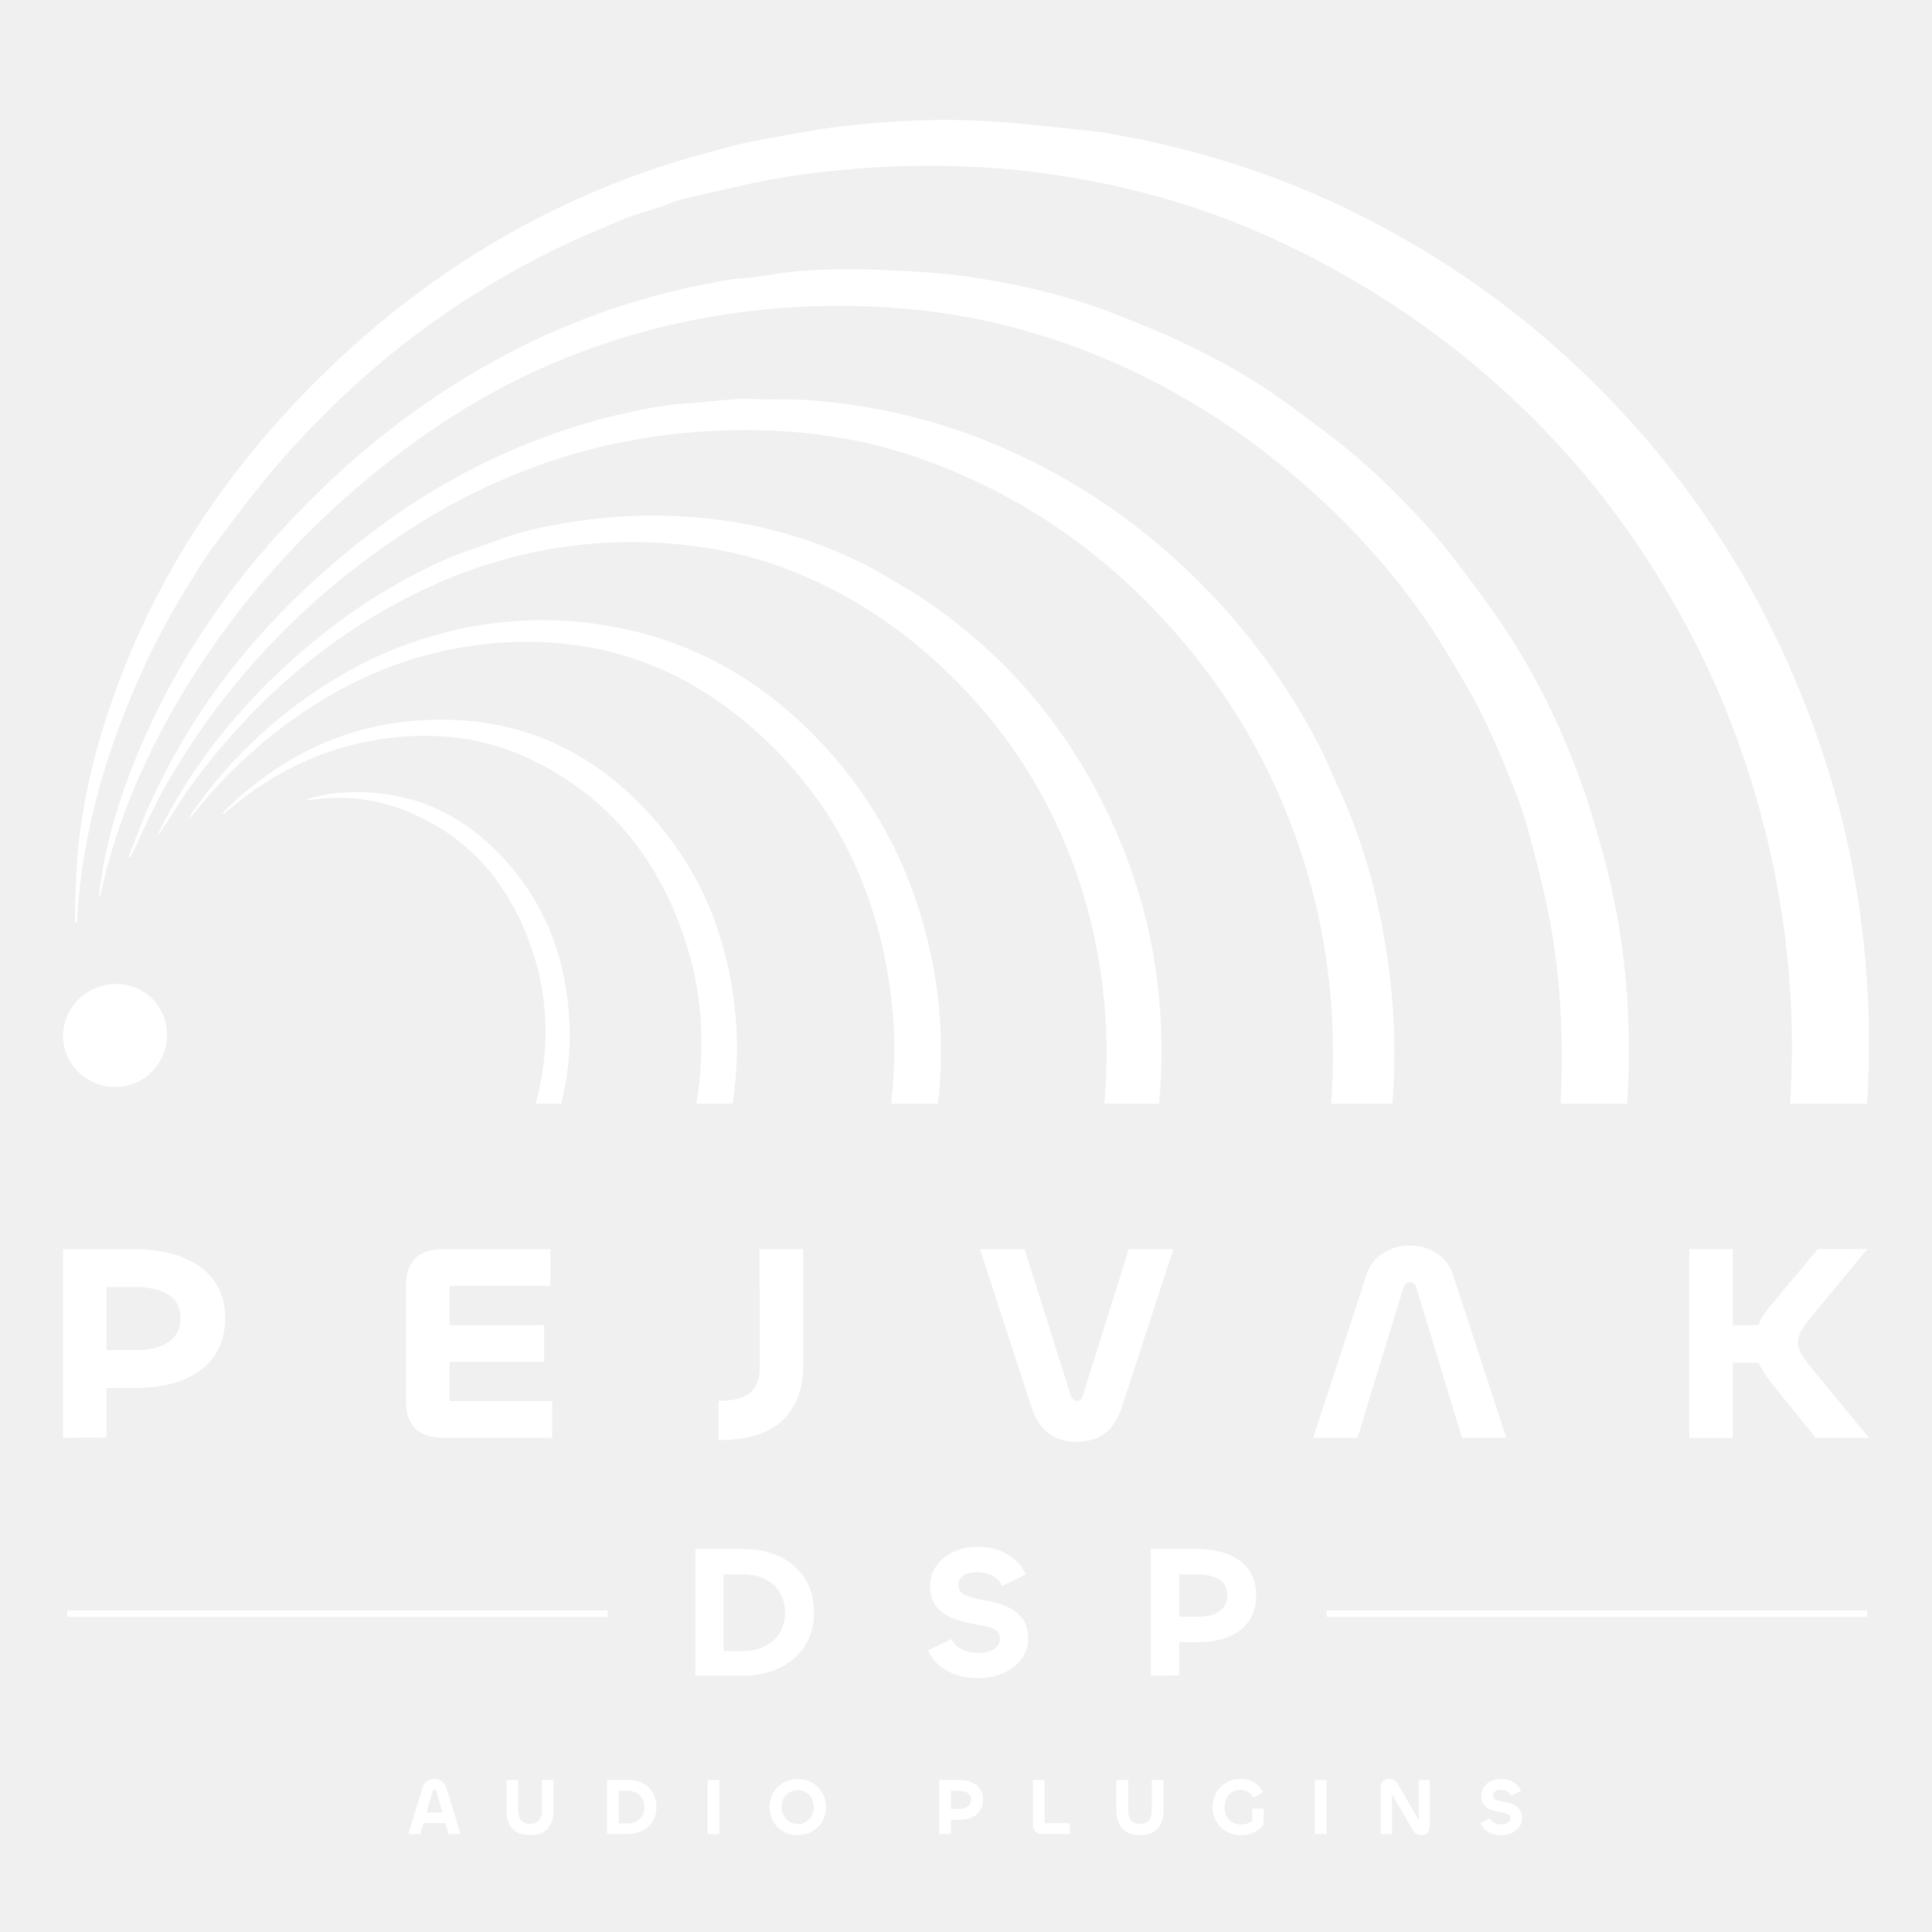
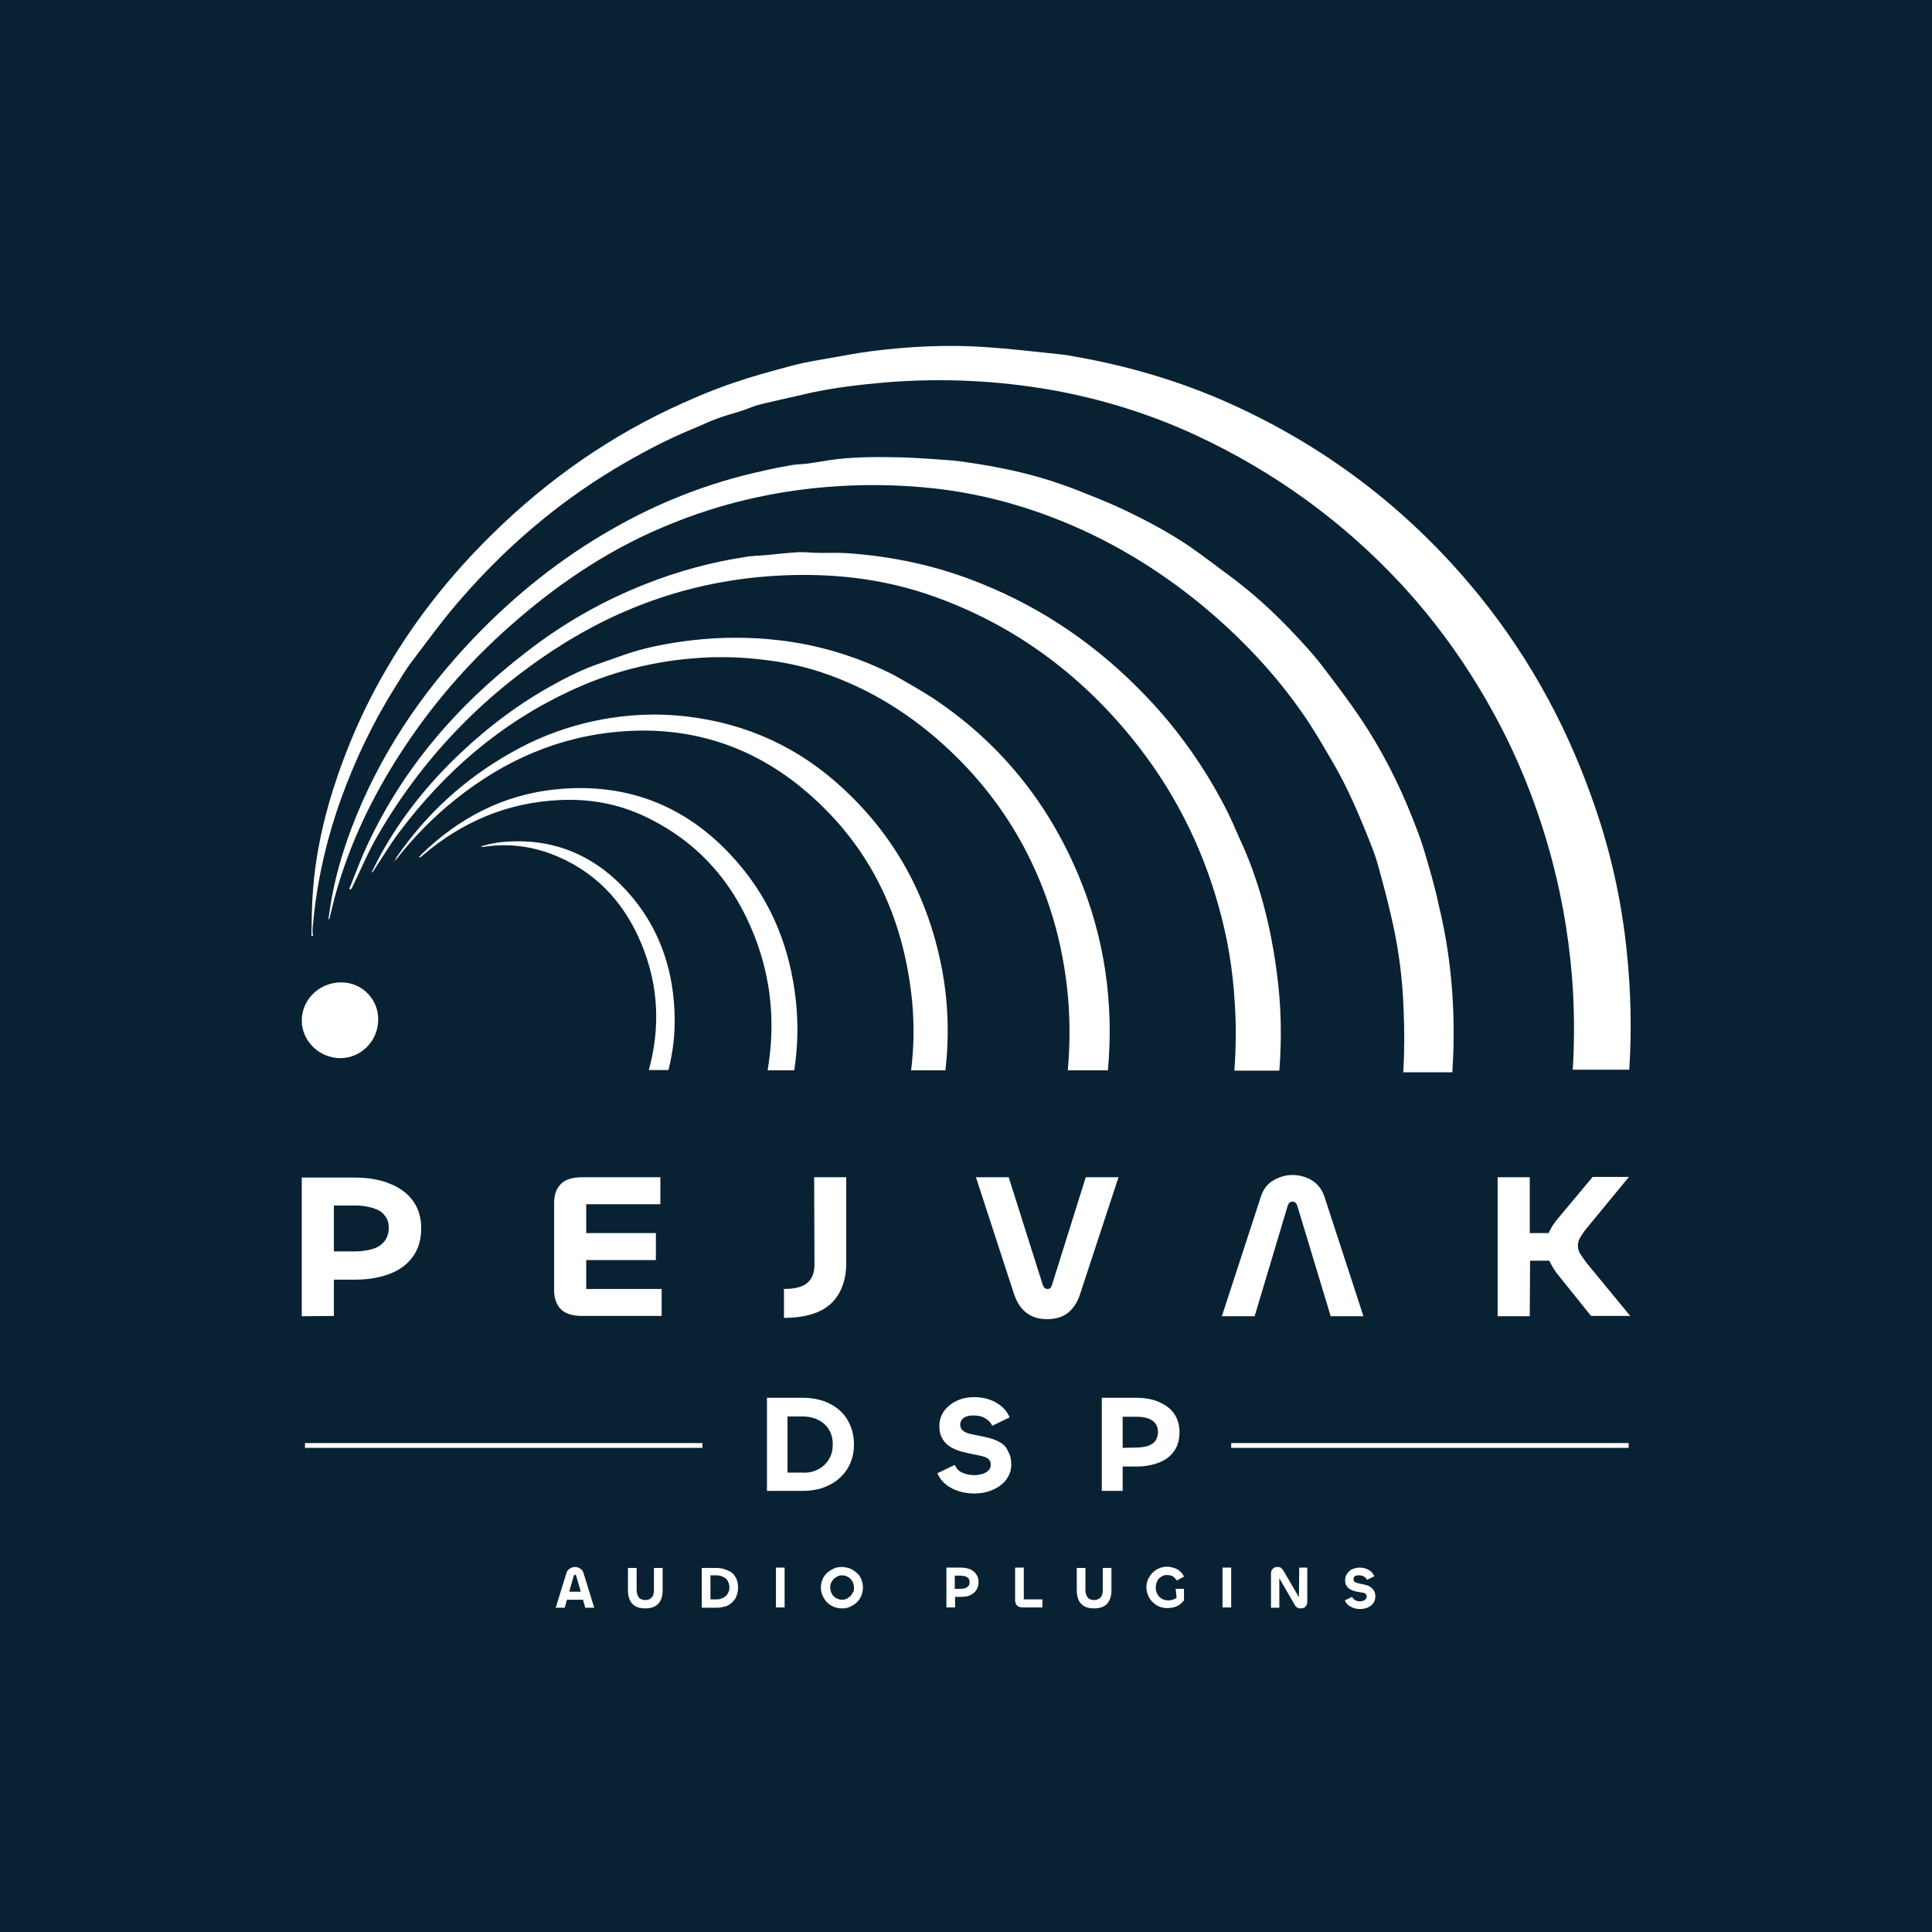
- <svg xmlns="http://www.w3.org/2000/svg" version="1.1" id="Layer_1" x="0px" y="0px" viewBox="0 0 601.8 601.8" enable-background="new 0 0 601.8 601.8" xml:space="preserve">
-   <path id="Logo" fill="#FFFFFF" d="M189.27,503.65H20.95v-2h168.33V503.65z M413.25,503.65h168.33v-2H413.25V503.65z M139,556.81  l4.46,14.5h-3.74l-0.99-3.46l-6.82,0.02l-0.99,3.44h-3.74l4.46-14.5c0.28-0.92,0.77-1.6,1.45-2.04c0.69-0.44,1.42-0.66,2.21-0.66  c0.82,0,1.57,0.22,2.24,0.66C138.23,555.21,138.71,555.89,139,556.81z M137.8,564.59l-1.91-6.7c-0.1-0.33-0.28-0.5-0.55-0.5  c-0.27,0-0.45,0.17-0.55,0.5l-1.93,6.7H137.8z M168.79,563.73c0,1.47-0.31,2.57-0.92,3.29c-0.61,0.72-1.53,1.08-2.77,1.08  s-2.16-0.36-2.77-1.08s-0.92-1.81-0.92-3.29v-9.3h-3.66v9.38c0,2.44,0.59,4.35,1.78,5.72c1.19,1.37,3.04,2.06,5.57,2.06  c2.51,0,4.36-0.68,5.55-2.06s1.79-3.28,1.79-5.72v-9.38h-3.66V563.73z M203.34,558.43c0.76,1.26,1.14,2.75,1.14,4.45  c0,1.29-0.23,2.45-0.68,3.49c-0.45,1.04-1.09,1.92-1.92,2.66c-0.83,0.74-1.8,1.3-2.91,1.69c-1.11,0.39-2.34,0.59-3.67,0.59h-6.22  v-16.88h6.29c1.82,0,3.41,0.35,4.78,1.05S202.57,557.17,203.34,558.43z M200.72,562.88c0-1.02-0.22-1.91-0.66-2.66  c-0.44-0.75-1.07-1.34-1.87-1.77c-0.8-0.43-1.74-0.64-2.81-0.64h-2.63v10.21h2.56c0.8,0,1.53-0.12,2.18-0.36  c0.65-0.24,1.22-0.58,1.72-1.03c0.49-0.44,0.87-0.98,1.13-1.62C200.59,564.38,200.72,563.67,200.72,562.88z M220.4,571.31h3.66  v-16.88h-3.66V571.31z M256.63,559.42c0.44,1.07,0.66,2.22,0.66,3.46s-0.22,2.39-0.66,3.46c-0.44,1.07-1.07,2-1.87,2.8  c-0.8,0.79-1.73,1.41-2.8,1.84s-2.22,0.65-3.47,0.65c-1.24,0-2.39-0.22-3.46-0.65c-1.07-0.43-2-1.05-2.8-1.84s-1.41-1.73-1.86-2.8  c-0.44-1.07-0.66-2.22-0.66-3.46s0.22-2.39,0.66-3.46c0.44-1.07,1.06-2,1.86-2.78c0.79-0.79,1.73-1.4,2.8-1.84  c1.07-0.44,2.22-0.66,3.46-0.66c1.25,0,2.41,0.22,3.47,0.66c1.06,0.44,1.99,1.06,2.8,1.84  C255.56,557.42,256.18,558.35,256.63,559.42z M253.5,562.88c0-0.75-0.13-1.45-0.38-2.08c-0.25-0.63-0.61-1.2-1.07-1.68  c-0.46-0.49-1-0.86-1.6-1.13c-0.61-0.27-1.27-0.4-1.97-0.4s-1.36,0.13-1.97,0.4c-0.61,0.27-1.15,0.64-1.6,1.13  c-0.46,0.48-0.82,1.04-1.07,1.68c-0.25,0.64-0.38,1.33-0.38,2.08c0,0.74,0.13,1.42,0.38,2.07c0.25,0.64,0.61,1.21,1.07,1.69  c0.46,0.48,0.99,0.86,1.6,1.13c0.61,0.27,1.27,0.4,1.97,0.4s1.36-0.13,1.97-0.4c0.61-0.27,1.15-0.64,1.6-1.13  c0.46-0.49,0.81-1.05,1.07-1.69C253.38,564.31,253.5,563.62,253.5,562.88z M305.28,557.24c0.63,0.9,0.94,2.01,0.94,3.33  c0,1.35-0.3,2.5-0.91,3.42c-0.61,0.93-1.48,1.63-2.6,2.12c-1.12,0.49-2.46,0.73-4.01,0.73h-2.48v4.44l-3.66,0.03v-16.88h5.94  c1.6,0,2.98,0.24,4.12,0.73C303.76,555.64,304.65,556.34,305.28,557.24z M302.45,560.57c0-0.62-0.15-1.13-0.46-1.54  c-0.31-0.41-0.75-0.71-1.33-0.92c-0.58-0.2-1.27-0.3-2.07-0.3h-2.38v5.64h2.38c0.82,0,1.51-0.1,2.08-0.31  c0.57-0.21,1.01-0.53,1.32-0.95C302.3,561.76,302.45,561.23,302.45,560.57z M325.38,554.43h-3.66v13.74c0,0.95,0.25,1.71,0.75,2.28  c0.5,0.57,1.33,0.85,2.48,0.85h8.3v-3.39h-7.88V554.43z M358.78,563.73c0,1.47-0.31,2.57-0.92,3.29s-1.53,1.08-2.77,1.08  c-1.24,0-2.16-0.36-2.77-1.08s-0.92-1.81-0.92-3.29v-9.3h-3.66v9.38c0,2.44,0.59,4.35,1.78,5.72c1.19,1.37,3.04,2.06,5.57,2.06  c2.51,0,4.36-0.68,5.55-2.06c1.19-1.37,1.79-3.28,1.79-5.72v-9.38h-3.66V563.73z M390.08,567.09c-0.25,0.27-0.56,0.49-0.92,0.66  c-0.36,0.18-0.76,0.31-1.22,0.41c-0.45,0.1-0.95,0.15-1.5,0.15c-0.74,0-1.41-0.13-2.03-0.39c-0.62-0.26-1.15-0.63-1.58-1.12  c-0.43-0.48-0.77-1.06-1.02-1.72c-0.24-0.66-0.36-1.38-0.36-2.17c0-0.77,0.12-1.48,0.35-2.13c0.23-0.65,0.57-1.22,1-1.69  s0.94-0.85,1.53-1.13c0.58-0.28,1.24-0.41,1.96-0.41c0.67,0,1.26,0.1,1.78,0.29s0.97,0.47,1.37,0.83c0.39,0.36,0.73,0.79,1.02,1.29  l2.98-1.68c-0.42-0.92-0.99-1.68-1.72-2.29c-0.73-0.61-1.55-1.07-2.47-1.39c-0.92-0.32-1.86-0.48-2.81-0.48  c-1.24,0-2.39,0.23-3.46,0.68s-2,1.07-2.8,1.87s-1.41,1.72-1.84,2.78c-0.43,1.06-0.65,2.2-0.65,3.42s0.22,2.36,0.66,3.42  s1.06,1.99,1.86,2.8c0.79,0.8,1.72,1.43,2.78,1.88s2.21,0.68,3.45,0.68c1.1,0,2.12-0.15,3.06-0.45c0.94-0.3,1.75-0.7,2.46-1.2  c0.7-0.5,1.25-1.06,1.66-1.68v-4.96h-3.56L390.08,567.09z M409.56,571.31h3.66v-16.88h-3.66V571.31z M441.89,566.84l-6.67-11.43  c-0.27-0.47-0.62-0.81-1.05-1.02s-0.93-0.31-1.48-0.31c-0.45,0-0.88,0.1-1.28,0.31c-0.4,0.21-0.72,0.51-0.96,0.92  c-0.24,0.4-0.36,0.88-0.36,1.43v14.57h3.49v-12.49l6.67,11.51c0.27,0.45,0.63,0.78,1.08,0.99s0.94,0.31,1.48,0.31  c0.43,0,0.85-0.1,1.24-0.3c0.39-0.2,0.71-0.5,0.95-0.89c0.24-0.39,0.36-0.87,0.36-1.44v-14.57h-3.46V566.84z M472.14,562.53  c-0.58-0.37-1.2-0.65-1.88-0.84c-0.68-0.19-1.33-0.35-1.97-0.46c-0.6-0.12-1.15-0.24-1.64-0.38s-0.88-0.33-1.17-0.59  c-0.28-0.26-0.43-0.61-0.43-1.07c0-0.35,0.1-0.65,0.3-0.9c0.2-0.25,0.48-0.44,0.83-0.58c0.35-0.13,0.75-0.2,1.2-0.2  c0.85,0,1.56,0.17,2.12,0.5c0.56,0.33,0.97,0.78,1.24,1.33l3.06-1.53c-0.54-1.2-1.36-2.12-2.48-2.75s-2.38-0.94-3.79-0.94  c-1.15,0-2.2,0.23-3.13,0.69c-0.94,0.46-1.67,1.08-2.21,1.86c-0.54,0.78-0.8,1.67-0.8,2.67c0,0.94,0.18,1.72,0.55,2.34  c0.37,0.63,0.86,1.12,1.47,1.49s1.26,0.65,1.96,0.84s1.36,0.35,1.99,0.46c0.58,0.1,1.11,0.21,1.58,0.33c0.47,0.12,0.83,0.3,1.1,0.54  s0.4,0.6,0.4,1.07c0,0.4-0.12,0.74-0.38,1.02c-0.25,0.28-0.58,0.48-0.99,0.63c-0.41,0.14-0.88,0.21-1.42,0.21  c-0.87,0-1.6-0.16-2.19-0.48c-0.59-0.32-1.02-0.78-1.29-1.38l-3.06,1.53c0.53,1.2,1.38,2.12,2.54,2.75s2.5,0.94,4,0.94  c1.2,0,2.29-0.23,3.26-0.68c0.97-0.45,1.74-1.07,2.32-1.87c0.58-0.79,0.87-1.69,0.87-2.7c0-0.97-0.18-1.76-0.55-2.38  C473.19,563.39,472.72,562.9,472.14,562.53z M250.21,425.25V389.1h-13.62l0.09,37.12c0,3.2-0.96,5.69-2.87,7.47  c-1.92,1.78-5.25,2.66-10.01,2.66v12.23c8.96,0,15.6-2.04,19.93-6.11C248.04,438.38,250.21,432.65,250.21,425.25z M33.16,447.78  l-13.53,0.09V389.1h21.96c5.93,0,11.01,0.84,15.24,2.53c4.23,1.69,7.51,4.11,9.82,7.25c2.32,3.14,3.48,7.02,3.48,11.61  c0,4.72-1.13,8.69-3.38,11.92c-2.26,3.23-5.45,5.69-9.59,7.38c-4.14,1.69-9.08,2.53-14.83,2.53h-9.17V447.78z M33.16,420.54h8.8  c3.03,0,5.59-0.36,7.69-1.09c2.1-0.73,3.72-1.83,4.87-3.32c1.14-1.48,1.71-3.36,1.71-5.63c0-2.15-0.57-3.94-1.71-5.37  c-1.14-1.43-2.78-2.49-4.91-3.19c-2.13-0.7-4.68-1.05-7.65-1.05h-8.8V420.54z M138.44,447.87h33.55v-11.44h-31.97V424.2h29.47  v-11.44h-29.47v-12.23h31.42V389.1h-32.99c-4.26,0-7.32,0.99-9.18,2.97c-1.85,1.98-2.78,4.66-2.78,8.03v36.85  c0,3.32,0.93,5.97,2.78,7.95C131.12,446.88,134.18,447.87,138.44,447.87z M539.72,424.47h8.11c0.79,1.8,1.88,3.63,3.29,5.5  l14.46,17.9h16.59l-18.35-22.27c-1.24-1.57-2.18-2.93-2.83-4.06c-0.65-1.14-0.97-2.26-0.97-3.36c0-1.11,0.32-2.24,0.97-3.41  c0.65-1.16,1.59-2.53,2.83-4.11l17.79-21.57h-15.38l-15.11,18.08c-1.55,1.9-2.68,3.77-3.42,5.59h-7.98V389.1h-13.53v58.78h13.53  V424.47z M365.49,389.1h-13.9l-14.27,45.5c-0.19,0.58-0.42,1.02-0.7,1.31c-0.28,0.29-0.66,0.44-1.16,0.44  c-0.5,0-0.88-0.15-1.16-0.44c-0.28-0.29-0.54-0.73-0.79-1.31l-14.36-45.5h-13.9l16.03,49.17c1.17,3.61,2.92,6.32,5.24,8.12  c2.32,1.8,5.27,2.71,8.85,2.71c3.64,0,6.61-0.9,8.9-2.71s4.02-4.51,5.19-8.12L365.49,389.1z M437.13,401.15  c0.37-1.16,1.05-1.75,2.04-1.75c0.99,0,1.67,0.58,2.04,1.75l14.18,46.72h13.81l-16.5-50.48c-1.05-3.2-2.83-5.58-5.33-7.12  c-2.5-1.54-5.27-2.31-8.29-2.31c-2.91,0-5.62,0.77-8.16,2.31c-2.53,1.54-4.32,3.92-5.37,7.12l-16.5,50.48h13.81L437.13,401.15z   M240.34,520.57c-2.67,0.92-5.61,1.38-8.82,1.38h-14.93v-39.44h15.11c4.37,0,8.2,0.82,11.47,2.46c3.27,1.64,5.82,3.94,7.65,6.88  c1.83,2.95,2.74,6.42,2.74,10.4c0,3.01-0.54,5.72-1.63,8.15c-1.08,2.42-2.62,4.49-4.61,6.21  C245.33,518.33,243.01,519.65,240.34,520.57z M236.76,513.42c1.56-0.57,2.94-1.37,4.12-2.4c1.18-1.03,2.09-2.29,2.71-3.78  c0.62-1.48,0.93-3.14,0.93-4.98c0-2.38-0.53-4.45-1.6-6.21c-1.06-1.76-2.56-3.14-4.48-4.13s-4.17-1.49-6.74-1.49h-6.32v23.85h6.14  C233.44,514.27,235.19,513.99,236.76,513.42z M315.53,501.44c-1.38-0.86-2.89-1.51-4.52-1.96c-1.62-0.45-3.2-0.81-4.73-1.08  c-1.44-0.27-2.76-0.57-3.94-0.88s-2.12-0.77-2.8-1.38c-0.68-0.61-1.02-1.44-1.02-2.49c0-0.82,0.24-1.52,0.72-2.11  c0.48-0.59,1.14-1.03,1.99-1.35c0.84-0.31,1.81-0.47,2.89-0.47c2.05,0,3.74,0.39,5.09,1.17c1.34,0.78,2.34,1.82,2.98,3.11l7.34-3.57  c-1.28-2.81-3.27-4.95-5.96-6.42c-2.69-1.47-5.72-2.2-9.09-2.2c-2.77,0-5.28,0.54-7.52,1.61c-2.25,1.07-4.01,2.52-5.3,4.34  c-1.29,1.82-1.93,3.9-1.93,6.24c0,2.19,0.44,4.01,1.32,5.48c0.88,1.46,2.06,2.63,3.52,3.49c1.46,0.86,3.03,1.51,4.7,1.96  c1.67,0.45,3.26,0.81,4.79,1.08c1.4,0.23,2.67,0.49,3.79,0.76c1.12,0.27,2.01,0.69,2.65,1.26c0.64,0.57,0.96,1.4,0.96,2.49  c0,0.94-0.3,1.73-0.9,2.37s-1.39,1.13-2.38,1.46c-0.98,0.33-2.12,0.5-3.4,0.5c-2.09,0-3.84-0.37-5.27-1.11  c-1.43-0.74-2.46-1.82-3.1-3.22l-7.34,3.57c1.28,2.81,3.32,4.95,6.11,6.42c2.79,1.46,5.99,2.2,9.6,2.2c2.89,0,5.5-0.53,7.83-1.58  c2.33-1.05,4.18-2.51,5.57-4.37s2.08-3.96,2.08-6.3c0-2.27-0.44-4.12-1.32-5.57C318.05,503.45,316.91,502.3,315.53,501.44z   M373.23,511.51h-5.96v10.37l-8.79,0.06v-39.44h14.27c3.85,0,7.15,0.57,9.9,1.7s4.88,2.75,6.38,4.86s2.26,4.71,2.26,7.79  c0,3.16-0.73,5.83-2.2,8c-1.47,2.17-3.54,3.82-6.23,4.95C380.18,510.95,376.97,511.51,373.23,511.51z M372.99,503.6  c1.97,0,3.63-0.24,5-0.73c1.36-0.49,2.42-1.23,3.16-2.23c0.74-1,1.11-2.26,1.11-3.78c0-1.45-0.37-2.65-1.11-3.6  c-0.74-0.96-1.81-1.67-3.19-2.14s-3.04-0.7-4.97-0.7h-5.72v13.18H372.99z M361.03,343.79c2.59-28.45-1.31-56.05-12.37-82.43  c-13.09-31.21-33.57-56.5-61.83-75.33c-2.68-1.79-5.5-3.38-8.28-5.01c-3.11-1.81-6.18-3.72-9.4-5.31  c-15.1-7.45-31.01-12.25-47.78-14.1c-12-1.33-24-1.38-35.99,0.01c-10.53,1.22-20.94,3.07-30.92,6.84c-4.73,1.79-9.6,3.21-14.25,5.16  c-4.55,1.91-8.99,4.13-13.34,6.47c-14.84,8.02-28.21,18.06-40.41,29.67c-13.15,12.52-24.45,26.52-33.3,42.42  c-1.39,2.49-2.65,5.04-3.98,7.57c0.1,0.05,0.19,0.11,0.29,0.16c0.21-0.3,0.43-0.6,0.64-0.91c3.52-5.31,6.78-10.81,10.59-15.9  c19.11-25.56,42.65-45.9,71.61-59.61c17.71-8.39,36.4-13.25,56.02-14.4c8.52-0.5,17-0.24,25.49,0.73  c8.89,1.01,17.62,2.75,26.08,5.58c20.67,6.93,38.65,18.32,54.43,33.27c13.32,12.62,24.21,27.07,32.5,43.42  c10.33,20.37,15.98,42.05,17.51,64.81c0.61,9,0.43,17.96-0.34,26.89H361.03z M41.13,265.98c3.48-7.14,6.56-14.51,10.51-21.37  c18.7-32.52,43.96-58.93,75.41-79.35c28.05-18.21,58.72-28.72,92.17-30.87c23.41-1.51,46.4,0.82,68.54,8.81  c33.29,12.01,60.86,32.21,83.19,59.57c17.45,21.38,29.72,45.45,37.12,72.02c3.64,13.08,5.81,26.42,6.7,39.96  c0.64,9.7,0.58,19.39-0.12,29.05h19.07c1.09-13.87,0.77-27.75-1.03-41.59c-2.58-19.88-7.5-39.14-16.01-57.39  c-1.96-4.19-3.67-8.51-5.79-12.61c-8.95-17.3-20.19-33.01-33.6-47.1c-19.79-20.8-42.91-36.8-69.58-47.61  c-18.3-7.41-37.32-11.6-56.98-12.94c-4.25-0.29-8.53-0.06-12.8-0.12c-2.52-0.04-5.05-0.37-7.56-0.22  c-4.59,0.28-9.16,0.83-13.74,1.25c-2.99,0.27-6,0.33-8.96,0.79c-14.31,2.23-28.23,5.98-41.71,11.27  c-18.5,7.27-35.57,17.05-51.3,29.19c-29.58,22.84-53.23,50.46-68.5,84.82c-2.23,5.01-4.06,10.19-6.08,15.29  c0.16,0.07,0.33,0.14,0.49,0.22C40.75,266.69,40.96,266.34,41.13,265.98z M49.2,260.36c-0.03-0.03-0.06-0.08-0.09-0.08  c-0.04,0-0.08,0.05-0.12,0.07c0.01,0.04,0.02,0.09,0.03,0.13C49.08,260.44,49.14,260.4,49.2,260.36z M24.3,281.89  c1.57-18.19,5.69-35.83,11.89-52.98c6-16.59,13.54-32.45,22.92-47.41c2.33-3.71,4.5-7.54,7.15-11.01  c6.9-9.06,13.64-18.29,21.13-26.85c18.64-21.34,39.94-39.65,64.26-54.34c10.84-6.55,22.01-12.45,33.74-17.26  c3.46-1.42,6.82-3.07,10.31-4.38c3.24-1.21,6.62-2.07,9.91-3.16c2.13-0.7,4.19-1.66,6.35-2.27c2.79-0.79,5.63-1.38,8.46-2.02  c4.76-1.08,9.5-2.2,14.28-3.21c10.62-2.25,21.36-3.59,32.17-4.46c23.57-1.88,47.01-0.88,70.29,3.32  c21.25,3.83,41.73,10.16,61.29,19.33c32.88,15.41,61.82,36.25,86.55,62.89c16.65,17.94,30.4,37.91,41.74,59.55  c9.69,18.49,17.03,37.91,22.31,58.11c4.75,18.17,7.68,36.64,8.72,55.39c0.6,10.91,0.5,21.8-0.18,32.66h23.96  c1.12-16.78,0.73-33.58-1.06-50.38c-2.37-22.19-7.27-43.79-14.76-64.82c-11.86-33.33-29.01-63.65-51.95-90.63  c-26.78-31.49-58.84-56.12-96.2-73.84c-21.99-10.43-45.02-17.58-68.94-21.95c-2.94-0.54-5.89-1.06-8.85-1.37  c-10.32-1.07-20.63-2.33-30.98-2.99c-16.1-1.03-32.18-0.22-48.18,1.73c-6.58,0.8-13.1,2.15-19.64,3.28  c-3.16,0.55-6.33,1.09-9.45,1.82c-3.71,0.86-7.38,1.89-11.06,2.91c-3.93,1.09-7.88,2.15-11.77,3.4c-4.63,1.49-9.24,3.05-13.78,4.79  c-4.74,1.81-9.44,3.75-14.07,5.81c-30.44,13.58-57.27,32.42-80.98,55.76c-16.99,16.72-31.82,35.16-43.98,55.71  c-9.89,16.72-17.72,34.35-23.52,52.88c-4.26,13.6-7.19,27.49-8.34,41.7c-0.53,6.51-0.48,13.06-0.69,19.6  c0.22,0.01,0.43,0.02,0.65,0.03C24.09,285.46,24.14,283.67,24.3,281.89z M174.81,343.79c2.03-8.06,2.97-16.4,2.59-25.07  c-0.84-19.19-7.07-36.39-19.96-50.72c-14.12-15.7-31.86-22.96-53.11-20.92c-1.46,0.14-2.9,0.42-4.34,0.72  c-1.4,0.3-2.78,0.71-4.29,1.1c0.22,0.24,0.26,0.31,0.3,0.31c0.2,0,0.41,0,0.6-0.03c9.62-1.44,19.05-0.59,28.16,2.76  c18.74,6.91,31.41,20.22,38.92,38.4c7.32,17.72,8.03,35.62,3.15,53.45H174.81z M494.9,250.7c-1.4-4.59-3.12-9.09-4.87-13.56  c-5.8-14.84-12.99-28.99-21.87-42.21c-5.27-7.84-10.98-15.39-16.77-22.86c-3.6-4.65-7.59-9.02-11.63-13.3  c-8.62-9.13-17.87-17.59-28.01-25.05c-5-3.68-9.91-7.49-15.02-11.01c-9.23-6.38-19.13-11.63-29.24-16.44  c-4.38-2.08-8.88-3.92-13.38-5.75c-4.36-1.77-8.75-3.52-13.19-5.07c-11.21-3.9-22.76-6.55-34.46-8.49  c-5.18-0.86-10.4-1.57-15.63-1.96c-7.65-0.57-15.33-1.02-23-1.11c-9.63-0.11-19.27,0.18-28.8,1.85c-1.78,0.31-3.57,0.56-5.36,0.76  c-2.03,0.22-4.09,0.21-6.09,0.55c-4.14,0.7-8.27,1.5-12.38,2.38c-22.72,4.91-44.15,13.24-64.32,24.71  c-21.69,12.33-40.96,27.79-58.25,45.75c-22.77,23.65-40.6,50.48-52.29,81.26c-4.01,10.57-7.09,21.39-8.84,32.57  c-0.28,1.81-0.49,3.63-0.75,5.51c0.3-0.05,0.4-0.05,0.4-0.07c0.68-2.79,1.3-5.59,2.03-8.36c6.2-23.41,16.73-44.83,30.07-64.92  c13.44-20.25,29.56-38.18,47.98-54.01c19.33-16.61,40.46-30.41,64.18-40.04c21.27-8.64,43.34-13.85,66.2-15.75  c15.12-1.26,30.21-1.09,45.31,0.58c17.42,1.93,34.27,6.13,50.62,12.39c23.18,8.87,44.16,21.46,63.3,37.24  c16.1,13.28,30.29,28.34,42.32,45.37c4.6,6.51,8.62,13.46,12.69,20.33c7.1,12,12.43,24.84,17.38,37.84  c1.62,4.27,2.78,8.73,3.95,13.15c1.6,6.05,3.14,12.12,4.47,18.23c2.56,11.82,4.03,23.79,4.55,35.87c0.38,8.92,0.38,17.83-0.11,26.73  h20.77c0.18-2.82,0.31-5.65,0.39-8.48c0.64-21.18-1.18-42.13-6.21-62.73C499.24,265.22,497.11,257.94,494.9,250.7z M163.92,235.89  c24.48,11.23,40.3,30.28,48.96,55.43c5.97,17.36,6.99,34.89,4.01,52.46h11.31c1.48-9.68,1.78-19.52,0.71-29.54  c-2.32-21.64-9.93-41.17-24.06-57.82c-20.41-24.04-46.46-34.92-77.95-31.69c-22.04,2.26-40.62,12.11-56.47,27.36  c-0.39,0.37-0.72,0.81-1.3,1.46c0.54-0.12,0.67-0.11,0.75-0.17c0.27-0.2,0.53-0.42,0.79-0.64c16.83-14.47,36.23-22.59,58.5-23.47  C141.24,228.81,152.92,230.85,163.92,235.89z M84.82,228.93c20.79-16.54,44.16-26.8,70.88-28.71c28.2-2.01,53.43,5.86,75.29,23.71  c28.57,23.33,43.44,54.01,46.98,90.41c0.96,9.87,0.76,19.7-0.37,29.46h14.59c1.62-14.68,1.18-29.45-1.78-44.29  c-5.85-29.35-19.46-54.55-41.47-74.97c-18.69-17.34-40.78-27.62-66.14-30.56c-14.71-1.71-29.3-0.7-43.67,2.91  c-10.83,2.72-21.13,6.81-30.85,12.31c-19.52,11.05-35.77,25.7-48.57,44.14c-0.37,0.54-0.58,1.19-0.84,1.8  c0.24-0.26,0.49-0.52,0.71-0.8C67.05,244.94,75.41,236.41,84.82,228.93z M58.47,255.51c0.09-0.08,0.17-0.16,0.26-0.24  c-0.1,0.03-0.19,0.06-0.29,0.09C58.43,255.37,58.46,255.46,58.47,255.51z M36.36,306.5c-9.28-0.01-16.76,7.25-16.73,16.24  c0.02,8.7,7.42,15.88,16.35,15.85c8.89-0.02,16.06-7.29,16.05-16.27C52.02,313.54,45.05,306.51,36.36,306.5z M58.72,255.27  c0.03-0.01,0.06-0.02,0.08-0.03c0,0,0,0,0,0c0.02-0.04,0.03-0.07,0.05-0.11c-0.02,0.03-0.05,0.05-0.07,0.08  C58.76,255.23,58.74,255.25,58.72,255.27z" />
+ <svg xmlns="http://www.w3.org/2000/svg" version="1.1" id="Layer_1" x="0px" y="0px" viewBox="0 0 601.8 601.8" style="enable-background:new 0 0 601.8 601.8;" xml:space="preserve">
+   <style type="text/css">
+ 	.st0{fill:#092233;}
+ 	.st1{fill:#FFFFFF;}
+ </style>
+   <rect x="-17" y="-18.1" class="st0" width="633" height="633" />
+   <path id="Logo" class="st1" d="M218.8,451H95v-1.5h123.8L218.8,451L218.8,451z M383.5,451h123.8v-1.5H383.5V451z M181.8,490.1  l3.3,10.7h-2.8l-0.7-2.5l-5,0l-0.7,2.5h-2.8l3.3-10.7c0.2-0.7,0.6-1.2,1.1-1.5c0.5-0.3,1-0.5,1.6-0.5c0.6,0,1.2,0.2,1.6,0.5  C181.3,488.9,181.6,489.4,181.8,490.1z M180.9,495.8l-1.4-4.9c-0.1-0.2-0.2-0.4-0.4-0.4c-0.2,0-0.3,0.1-0.4,0.4l-1.4,4.9H180.9z   M203.7,495.2c0,1.1-0.2,1.9-0.7,2.4s-1.1,0.8-2,0.8s-1.6-0.3-2-0.8c-0.4-0.5-0.7-1.3-0.7-2.4v-6.8h-2.7v6.9c0,1.8,0.4,3.2,1.3,4.2  s2.2,1.5,4.1,1.5c1.8,0,3.2-0.5,4.1-1.5s1.3-2.4,1.3-4.2v-6.9h-2.7L203.7,495.2L203.7,495.2z M229.1,491.3c0.6,0.9,0.8,2,0.8,3.3  c0,0.9-0.2,1.8-0.5,2.6c-0.3,0.8-0.8,1.4-1.4,2c-0.6,0.5-1.3,1-2.1,1.2s-1.7,0.4-2.7,0.4h-4.6v-12.4h4.6c1.3,0,2.5,0.3,3.5,0.8  C227.8,489.6,228.6,490.3,229.1,491.3z M227.2,494.5c0-0.8-0.2-1.4-0.5-2c-0.3-0.6-0.8-1-1.4-1.3s-1.3-0.5-2.1-0.5h-1.9v7.5h1.9  c0.6,0,1.1-0.1,1.6-0.3c0.5-0.2,0.9-0.4,1.3-0.8c0.4-0.3,0.6-0.7,0.8-1.2C227.1,495.6,227.2,495.1,227.2,494.5z M241.7,500.7h2.7  v-12.4h-2.7V500.7z M268.3,492c0.3,0.8,0.5,1.6,0.5,2.5s-0.2,1.8-0.5,2.5c-0.3,0.8-0.8,1.5-1.4,2.1c-0.6,0.6-1.3,1-2.1,1.4  s-1.6,0.5-2.6,0.5c-0.9,0-1.8-0.2-2.5-0.5c-0.8-0.3-1.5-0.8-2.1-1.4c-0.6-0.6-1-1.3-1.4-2.1c-0.3-0.8-0.5-1.6-0.5-2.5  s0.2-1.8,0.5-2.5c0.3-0.8,0.8-1.5,1.4-2c0.6-0.6,1.3-1,2.1-1.4s1.6-0.5,2.5-0.5c0.9,0,1.8,0.2,2.6,0.5c0.8,0.3,1.5,0.8,2.1,1.4  C267.6,490.5,268,491.2,268.3,492z M266,494.5c0-0.6-0.1-1.1-0.3-1.5s-0.4-0.9-0.8-1.2c-0.3-0.4-0.7-0.6-1.2-0.8  c-0.4-0.2-0.9-0.3-1.4-0.3c-0.5,0-1,0.1-1.4,0.3c-0.4,0.2-0.8,0.5-1.2,0.8c-0.3,0.4-0.6,0.8-0.8,1.2s-0.3,1-0.3,1.5  c0,0.5,0.1,1,0.3,1.5c0.2,0.5,0.4,0.9,0.8,1.2c0.3,0.4,0.7,0.6,1.2,0.8c0.4,0.2,0.9,0.3,1.4,0.3c0.5,0,1-0.1,1.4-0.3  c0.4-0.2,0.8-0.5,1.2-0.8c0.3-0.4,0.6-0.8,0.8-1.2C266,495.6,266,495.1,266,494.5z M304.1,490.4c0.5,0.7,0.7,1.5,0.7,2.4  c0,1-0.2,1.8-0.7,2.5c-0.4,0.7-1.1,1.2-1.9,1.6s-1.8,0.5-2.9,0.5h-1.8v3.3l-2.7,0v-12.4h4.4c1.2,0,2.2,0.2,3,0.5  C303,489.2,303.7,489.7,304.1,490.4z M302,492.8c0-0.5-0.1-0.8-0.3-1.1c-0.2-0.3-0.6-0.5-1-0.7c-0.4-0.1-0.9-0.2-1.5-0.2h-1.8v4.1  h1.8c0.6,0,1.1-0.1,1.5-0.2c0.4-0.2,0.7-0.4,1-0.7C301.9,493.7,302,493.3,302,492.8z M318.9,488.3h-2.7v10.1c0,0.7,0.2,1.3,0.6,1.7  c0.4,0.4,1,0.6,1.8,0.6h6.1v-2.5h-5.8L318.9,488.3L318.9,488.3z M343.5,495.2c0,1.1-0.2,1.9-0.7,2.4s-1.1,0.8-2,0.8  c-0.9,0-1.6-0.3-2-0.8s-0.7-1.3-0.7-2.4v-6.8h-2.7v6.9c0,1.8,0.4,3.2,1.3,4.2s2.2,1.5,4.1,1.5c1.8,0,3.2-0.5,4.1-1.5  c0.9-1,1.3-2.4,1.3-4.2v-6.9h-2.7L343.5,495.2L343.5,495.2z M366.5,497.6c-0.2,0.2-0.4,0.4-0.7,0.5c-0.3,0.1-0.6,0.2-0.9,0.3  c-0.3,0.1-0.7,0.1-1.1,0.1c-0.5,0-1-0.1-1.5-0.3c-0.5-0.2-0.8-0.5-1.2-0.8c-0.3-0.4-0.6-0.8-0.8-1.3c-0.2-0.5-0.3-1-0.3-1.6  c0-0.6,0.1-1.1,0.3-1.6c0.2-0.5,0.4-0.9,0.7-1.2c0.3-0.3,0.7-0.6,1.1-0.8c0.4-0.2,0.9-0.3,1.4-0.3c0.5,0,0.9,0.1,1.3,0.2  s0.7,0.3,1,0.6c0.3,0.3,0.5,0.6,0.8,0.9l2.2-1.2c-0.3-0.7-0.7-1.2-1.3-1.7s-1.1-0.8-1.8-1c-0.7-0.2-1.4-0.4-2.1-0.4  c-0.9,0-1.8,0.2-2.5,0.5c-0.8,0.3-1.5,0.8-2.1,1.4c-0.6,0.6-1,1.3-1.4,2c-0.3,0.8-0.5,1.6-0.5,2.5s0.2,1.7,0.5,2.5  c0.3,0.8,0.8,1.5,1.4,2.1c0.6,0.6,1.3,1.1,2,1.4c0.8,0.3,1.6,0.5,2.5,0.5c0.8,0,1.6-0.1,2.3-0.3s1.3-0.5,1.8-0.9  c0.5-0.4,0.9-0.8,1.2-1.2v-3.6h-2.6L366.5,497.6z M380.8,500.7h2.7v-12.4h-2.7V500.7z M404.6,497.5l-4.9-8.4  c-0.2-0.3-0.5-0.6-0.8-0.8s-0.7-0.2-1.1-0.2c-0.3,0-0.6,0.1-0.9,0.2c-0.3,0.2-0.5,0.4-0.7,0.7c-0.2,0.3-0.3,0.6-0.3,1.1v10.7h2.6  v-9.2l4.9,8.5c0.2,0.3,0.5,0.6,0.8,0.7c0.3,0.2,0.7,0.2,1.1,0.2c0.3,0,0.6-0.1,0.9-0.2c0.3-0.1,0.5-0.4,0.7-0.7  c0.2-0.3,0.3-0.6,0.3-1.1v-10.7h-2.5L404.6,497.5L404.6,497.5z M426.8,494.3c-0.4-0.3-0.9-0.5-1.4-0.6c-0.5-0.1-1-0.3-1.4-0.3  c-0.4-0.1-0.8-0.2-1.2-0.3c-0.4-0.1-0.6-0.2-0.9-0.4c-0.2-0.2-0.3-0.4-0.3-0.8c0-0.3,0.1-0.5,0.2-0.7c0.1-0.2,0.4-0.3,0.6-0.4  c0.3-0.1,0.6-0.1,0.9-0.1c0.6,0,1.1,0.1,1.6,0.4c0.4,0.2,0.7,0.6,0.9,1l2.3-1.1c-0.4-0.9-1-1.6-1.8-2c-0.8-0.5-1.8-0.7-2.8-0.7  c-0.8,0-1.6,0.2-2.3,0.5c-0.7,0.3-1.2,0.8-1.6,1.4c-0.4,0.6-0.6,1.2-0.6,2c0,0.7,0.1,1.3,0.4,1.7c0.3,0.5,0.6,0.8,1.1,1.1  s0.9,0.5,1.4,0.6s1,0.3,1.5,0.3c0.4,0.1,0.8,0.2,1.2,0.2c0.3,0.1,0.6,0.2,0.8,0.4c0.2,0.2,0.3,0.4,0.3,0.8c0,0.3-0.1,0.5-0.3,0.8  c-0.2,0.2-0.4,0.4-0.7,0.5c-0.3,0.1-0.6,0.2-1,0.2c-0.6,0-1.2-0.1-1.6-0.4c-0.4-0.2-0.8-0.6-0.9-1l-2.3,1.1c0.4,0.9,1,1.6,1.9,2  c0.9,0.5,1.8,0.7,2.9,0.7c0.9,0,1.7-0.2,2.4-0.5c0.7-0.3,1.3-0.8,1.7-1.4c0.4-0.6,0.6-1.2,0.6-2c0-0.7-0.1-1.3-0.4-1.8  C427.6,494.9,427.3,494.6,426.8,494.3z M263.6,393.3v-26.6h-10l0.1,27.3c0,2.4-0.7,4.2-2.1,5.5c-1.4,1.3-3.9,2-7.4,2v9  c6.6,0,11.5-1.5,14.7-4.5C262,403,263.6,398.8,263.6,393.3z M104,409.9l-10,0.1v-43.2h16.2c4.4,0,8.1,0.6,11.2,1.9  c3.1,1.2,5.5,3,7.2,5.3c1.7,2.3,2.6,5.2,2.6,8.5c0,3.5-0.8,6.4-2.5,8.8c-1.7,2.4-4,4.2-7.1,5.4c-3,1.2-6.7,1.9-10.9,1.9H104  L104,409.9L104,409.9z M104,389.8h6.5c2.2,0,4.1-0.3,5.7-0.8s2.7-1.3,3.6-2.4c0.8-1.1,1.3-2.5,1.3-4.1c0-1.6-0.4-2.9-1.3-3.9  c-0.8-1.1-2-1.8-3.6-2.3c-1.6-0.5-3.4-0.8-5.6-0.8H104C104,375.4,104,389.8,104,389.8z M181.4,409.9h24.7v-8.4h-23.5v-9h21.7v-8.4  h-21.7v-9h23.1v-8.4h-24.3c-3.1,0-5.4,0.7-6.8,2.2c-1.4,1.5-2,3.4-2,5.9v27.1c0,2.4,0.7,4.4,2,5.8  C176,409.2,178.3,409.9,181.4,409.9z M476.6,392.7h6c0.6,1.3,1.4,2.7,2.4,4l10.6,13.2h12.2l-13.5-16.4c-0.9-1.2-1.6-2.2-2.1-3  c-0.5-0.8-0.7-1.7-0.7-2.5c0-0.8,0.2-1.6,0.7-2.5c0.5-0.9,1.2-1.9,2.1-3l13.1-15.9h-11.3L484.9,380c-1.1,1.4-2,2.8-2.5,4.1h-5.9  v-17.4h-10V410h10L476.6,392.7L476.6,392.7z M348.4,366.7h-10.2l-10.5,33.5c-0.1,0.4-0.3,0.8-0.5,1c-0.2,0.2-0.5,0.3-0.9,0.3  c-0.4,0-0.6-0.1-0.9-0.3c-0.2-0.2-0.4-0.5-0.6-1l-10.6-33.5h-10.2l11.8,36.2c0.9,2.7,2.1,4.6,3.9,6s3.9,2,6.5,2c2.7,0,4.9-0.7,6.5-2  s3-3.3,3.8-6L348.4,366.7z M401.1,375.6c0.3-0.9,0.8-1.3,1.5-1.3c0.7,0,1.2,0.4,1.5,1.3l10.4,34.4h10.2l-12.1-37.1  c-0.8-2.4-2.1-4.1-3.9-5.2c-1.8-1.1-3.9-1.7-6.1-1.7c-2.1,0-4.1,0.6-6,1.7c-1.9,1.1-3.2,2.9-3.9,5.2l-12.1,37.1h10.2L401.1,375.6z   M256.4,463.4c-2,0.7-4.1,1-6.5,1h-11v-29H250c3.2,0,6,0.6,8.4,1.8c2.4,1.2,4.3,2.9,5.6,5.1c1.3,2.2,2,4.7,2,7.6  c0,2.2-0.4,4.2-1.2,6c-0.8,1.8-1.9,3.3-3.4,4.6C260,461.8,258.3,462.7,256.4,463.4z M253.7,458.2c1.1-0.4,2.2-1,3-1.8  c0.9-0.8,1.5-1.7,2-2.8c0.5-1.1,0.7-2.3,0.7-3.7c0-1.8-0.4-3.3-1.2-4.6c-0.8-1.3-1.9-2.3-3.3-3c-1.4-0.7-3.1-1.1-5-1.1h-4.6v17.5  h4.5C251.3,458.8,252.6,458.6,253.7,458.2z M311.7,449.4c-1-0.6-2.1-1.1-3.3-1.4c-1.2-0.3-2.4-0.6-3.5-0.8c-1.1-0.2-2-0.4-2.9-0.6  c-0.9-0.2-1.6-0.6-2.1-1c-0.5-0.4-0.8-1.1-0.8-1.8c0-0.6,0.2-1.1,0.5-1.6c0.4-0.4,0.8-0.8,1.5-1c0.6-0.2,1.3-0.3,2.1-0.3  c1.5,0,2.8,0.3,3.7,0.9c1,0.6,1.7,1.3,2.2,2.3l5.4-2.6c-0.9-2.1-2.4-3.6-4.4-4.7s-4.2-1.6-6.7-1.6c-2,0-3.9,0.4-5.5,1.2  c-1.7,0.8-2.9,1.9-3.9,3.2c-0.9,1.3-1.4,2.9-1.4,4.6c0,1.6,0.3,2.9,1,4c0.6,1.1,1.5,1.9,2.6,2.6c1.1,0.6,2.2,1.1,3.5,1.4  c1.2,0.3,2.4,0.6,3.5,0.8c1,0.2,2,0.4,2.8,0.6c0.8,0.2,1.5,0.5,1.9,0.9c0.5,0.4,0.7,1,0.7,1.8c0,0.7-0.2,1.3-0.7,1.7  c-0.4,0.5-1,0.8-1.8,1.1c-0.7,0.2-1.6,0.4-2.5,0.4c-1.5,0-2.8-0.3-3.9-0.8s-1.8-1.3-2.3-2.4l-5.4,2.6c0.9,2.1,2.4,3.6,4.5,4.7  c2.1,1.1,4.4,1.6,7.1,1.6c2.1,0,4-0.4,5.8-1.2c1.7-0.8,3.1-1.8,4.1-3.2c1-1.4,1.5-2.9,1.5-4.6c0-1.7-0.3-3-1-4.1  C313.5,450.8,312.7,450,311.7,449.4z M354.1,456.8h-4.4v7.6l-6.5,0v-29h10.5c2.8,0,5.3,0.4,7.3,1.3s3.6,2,4.7,3.6  c1.1,1.6,1.7,3.5,1.7,5.7c0,2.3-0.5,4.3-1.6,5.9s-2.6,2.8-4.6,3.6C359.2,456.3,356.9,456.8,354.1,456.8z M353.9,450.9  c1.4,0,2.7-0.2,3.7-0.5c1-0.4,1.8-0.9,2.3-1.6c0.5-0.7,0.8-1.7,0.8-2.8c0-1.1-0.3-1.9-0.8-2.6c-0.5-0.7-1.3-1.2-2.3-1.6  c-1-0.3-2.2-0.5-3.7-0.5h-4.2v9.7L353.9,450.9L353.9,450.9z M345.1,333.4c1.9-20.9-1-41.2-9.1-60.6c-9.6-23-24.7-41.6-45.5-55.4  c-2-1.3-4-2.5-6.1-3.7c-2.3-1.3-4.5-2.7-6.9-3.9c-11.1-5.5-22.8-9-35.1-10.4c-8.8-1-17.7-1-26.5,0c-7.7,0.9-15.4,2.3-22.7,5  c-3.5,1.3-7.1,2.4-10.5,3.8c-3.3,1.4-6.6,3-9.8,4.8c-10.9,5.9-20.7,13.3-29.7,21.8c-9.7,9.2-18,19.5-24.5,31.2  c-1,1.8-1.9,3.7-2.9,5.6c0.1,0,0.1,0.1,0.2,0.1c0.2-0.2,0.3-0.4,0.5-0.7c2.6-3.9,5-8,7.8-11.7c14.1-18.8,31.4-33.8,52.7-43.8  c13-6.2,26.8-9.7,41.2-10.6c6.3-0.4,12.5-0.2,18.7,0.5c6.5,0.7,13,2,19.2,4.1c15.2,5.1,28.4,13.5,40,24.5  c9.8,9.3,17.8,19.9,23.9,31.9c7.6,15,11.8,30.9,12.9,47.7c0.4,6.6,0.3,13.2-0.3,19.8L345.1,333.4L345.1,333.4z M109.8,276.2  c2.6-5.3,4.8-10.7,7.7-15.7c13.8-23.9,32.3-43.3,55.5-58.4c20.6-13.4,43.2-21.1,67.8-22.7c17.2-1.1,34.1,0.6,50.4,6.5  c24.5,8.8,44.8,23.7,61.2,43.8c12.8,15.7,21.9,33.4,27.3,53c2.7,9.6,4.3,19.4,4.9,29.4c0.5,7.1,0.4,14.3-0.1,21.4h14  c0.8-10.2,0.6-20.4-0.8-30.6c-1.9-14.6-5.5-28.8-11.8-42.2c-1.4-3.1-2.7-6.3-4.3-9.3c-6.6-12.7-14.8-24.3-24.7-34.6  c-14.6-15.3-31.6-27.1-51.2-35c-13.5-5.5-27.4-8.5-41.9-9.5c-3.1-0.2-6.3,0-9.4-0.1c-1.9,0-3.7-0.3-5.6-0.2  c-3.4,0.2-6.7,0.6-10.1,0.9c-2.2,0.2-4.4,0.2-6.6,0.6c-10.5,1.6-20.8,4.4-30.7,8.3c-13.6,5.3-26.2,12.5-37.7,21.5  c-21.8,16.8-39.2,37.1-50.4,62.4c-1.6,3.7-3,7.5-4.5,11.2c0.1,0.1,0.2,0.1,0.4,0.2C109.6,276.7,109.7,276.4,109.8,276.2z M115.8,272  C115.8,272,115.7,272,115.8,272c-0.1-0.1-0.1,0-0.2,0c0,0,0,0.1,0,0.1C115.7,272.1,115.7,272.1,115.8,272z M97.5,287.9  c1.2-13.4,4.2-26.4,8.7-39c4.4-12.2,10-23.9,16.9-34.9c1.7-2.7,3.3-5.5,5.3-8.1c5.1-6.7,10-13.5,15.5-19.7  c13.7-15.7,29.4-29.2,47.3-40c8-4.8,16.2-9.2,24.8-12.7c2.5-1,5-2.3,7.6-3.2c2.4-0.9,4.9-1.5,7.3-2.3c1.6-0.5,3.1-1.2,4.7-1.7  c2.1-0.6,4.1-1,6.2-1.5c3.5-0.8,7-1.6,10.5-2.4c7.8-1.7,15.7-2.6,23.7-3.3c17.3-1.4,34.6-0.6,51.7,2.4c15.6,2.8,30.7,7.5,45.1,14.2  c24.2,11.3,45.5,26.7,63.7,46.3c12.2,13.2,22.4,27.9,30.7,43.8c7.1,13.6,12.5,27.9,16.4,42.7c3.5,13.4,5.6,26.9,6.4,40.7  c0.4,8,0.4,16-0.1,24h17.6c0.8-12.3,0.5-24.7-0.8-37.1c-1.7-16.3-5.3-32.2-10.9-47.7c-8.7-24.5-21.3-46.8-38.2-66.7  c-19.7-23.2-43.3-41.3-70.8-54.3c-16.2-7.7-33.1-12.9-50.7-16.1c-2.2-0.4-4.3-0.8-6.5-1c-7.6-0.8-15.2-1.7-22.8-2.2  c-11.8-0.8-23.7-0.2-35.4,1.3c-4.8,0.6-9.6,1.6-14.4,2.4c-2.3,0.4-4.7,0.8-7,1.3c-2.7,0.6-5.4,1.4-8.1,2.1c-2.9,0.8-5.8,1.6-8.7,2.5  c-3.4,1.1-6.8,2.2-10.1,3.5c-3.5,1.3-6.9,2.8-10.3,4.3c-22.4,10-42.1,23.8-59.6,41c-12.5,12.3-23.4,25.9-32.3,41  c-7.3,12.3-13,25.3-17.3,38.9c-3.1,10-5.3,20.2-6.1,30.7c-0.4,4.8-0.4,9.6-0.5,14.4c0.2,0,0.3,0,0.5,0  C97.3,290.5,97.3,289.2,97.5,287.9z M208.2,333.4c1.5-5.9,2.2-12.1,1.9-18.4c-0.6-14.1-5.2-26.8-14.7-37.3  c-10.4-11.5-23.4-16.9-39.1-15.4c-1.1,0.1-2.1,0.3-3.2,0.5c-1,0.2-2,0.5-3.2,0.8c0.2,0.2,0.2,0.2,0.2,0.2c0.1,0,0.3,0,0.4,0  c7.1-1.1,14-0.4,20.7,2c13.8,5.1,23.1,14.9,28.6,28.2c5.4,13,5.9,26.2,2.3,39.3H208.2z M443.6,264.9c-1-3.4-2.3-6.7-3.6-10  c-4.3-10.9-9.6-21.3-16.1-31c-3.9-5.8-8.1-11.3-12.3-16.8c-2.6-3.4-5.6-6.6-8.6-9.8c-6.3-6.7-13.1-12.9-20.6-18.4  c-3.7-2.7-7.3-5.5-11-8.1c-6.8-4.7-14.1-8.6-21.5-12.1c-3.2-1.5-6.5-2.9-9.8-4.2c-3.2-1.3-6.4-2.6-9.7-3.7  c-8.2-2.9-16.7-4.8-25.3-6.2c-3.8-0.6-7.6-1.2-11.5-1.4c-5.6-0.4-11.3-0.8-16.9-0.8c-7.1-0.1-14.2,0.1-21.2,1.4  c-1.3,0.2-2.6,0.4-3.9,0.6c-1.5,0.2-3,0.2-4.5,0.4c-3,0.5-6.1,1.1-9.1,1.8c-16.7,3.6-32.5,9.7-47.3,18.2  c-16,9.1-30.1,20.4-42.8,33.6c-16.7,17.4-29.9,37.1-38.5,59.8c-2.9,7.8-5.2,15.7-6.5,24c-0.2,1.3-0.4,2.7-0.6,4.1  c0.2,0,0.3,0,0.3-0.1c0.5-2.1,1-4.1,1.5-6.1c4.6-17.2,12.3-33,22.1-47.7c9.9-14.9,21.7-28.1,35.3-39.7  c14.2-12.2,29.8-22.4,47.2-29.4c15.6-6.4,31.9-10.2,48.7-11.6c11.1-0.9,22.2-0.8,33.3,0.4c12.8,1.4,25.2,4.5,37.2,9.1  c17,6.5,32.5,15.8,46.6,27.4c11.8,9.8,22.3,20.8,31.1,33.4c3.4,4.8,6.3,9.9,9.3,15c5.2,8.8,9.1,18.3,12.8,27.8  c1.2,3.1,2,6.4,2.9,9.7c1.2,4.4,2.3,8.9,3.3,13.4c1.9,8.7,3,17.5,3.3,26.4c0.3,6.6,0.3,13.1-0.1,19.7h15.3c0.1-2.1,0.2-4.2,0.3-6.2  c0.5-15.6-0.9-31-4.6-46.1C446.8,275.6,445.2,270.3,443.6,264.9z M200.2,254c18,8.3,29.6,22.3,36,40.8c4.4,12.8,5.1,25.7,2.9,38.6  h8.3c1.1-7.1,1.3-14.4,0.5-21.7c-1.7-15.9-7.3-30.3-17.7-42.5c-15-17.7-34.2-25.7-57.3-23.3c-16.2,1.7-29.9,8.9-41.5,20.1  c-0.3,0.3-0.5,0.6-1,1.1c0.4-0.1,0.5-0.1,0.6-0.1c0.2-0.1,0.4-0.3,0.6-0.5c12.4-10.6,26.6-16.6,43-17.3  C183.5,248.8,192.1,250.3,200.2,254z M142,248.9c15.3-12.2,32.5-19.7,52.1-21.1c20.7-1.5,39.3,4.3,55.4,17.4  c21,17.2,31.9,39.7,34.6,66.5c0.7,7.3,0.6,14.5-0.3,21.7h10.7c1.2-10.8,0.9-21.7-1.3-32.6c-4.3-21.6-14.3-40.1-30.5-55.1  c-13.7-12.8-30-20.3-48.6-22.5c-10.8-1.3-21.6-0.5-32.1,2.1c-8,2-15.5,5-22.7,9.1c-14.4,8.1-26.3,18.9-35.7,32.5  c-0.3,0.4-0.4,0.9-0.6,1.3c0.2-0.2,0.4-0.4,0.5-0.6C128.9,260.7,135.1,254.4,142,248.9z M122.6,268.5c0.1-0.1,0.1-0.1,0.2-0.2  c-0.1,0-0.1,0-0.2,0.1C122.6,268.4,122.6,268.4,122.6,268.5z M106.3,306c-6.8,0-12.3,5.3-12.3,11.9c0,6.4,5.5,11.7,12,11.7  c6.5,0,11.8-5.4,11.8-12C117.9,311.2,112.7,306,106.3,306z M122.8,268.3C122.8,268.3,122.8,268.3,122.8,268.3L122.8,268.3  c0.1-0.1,0.1-0.1,0.1-0.1C122.9,268.2,122.8,268.2,122.8,268.3C122.8,268.3,122.8,268.3,122.8,268.3z" />
</svg>
